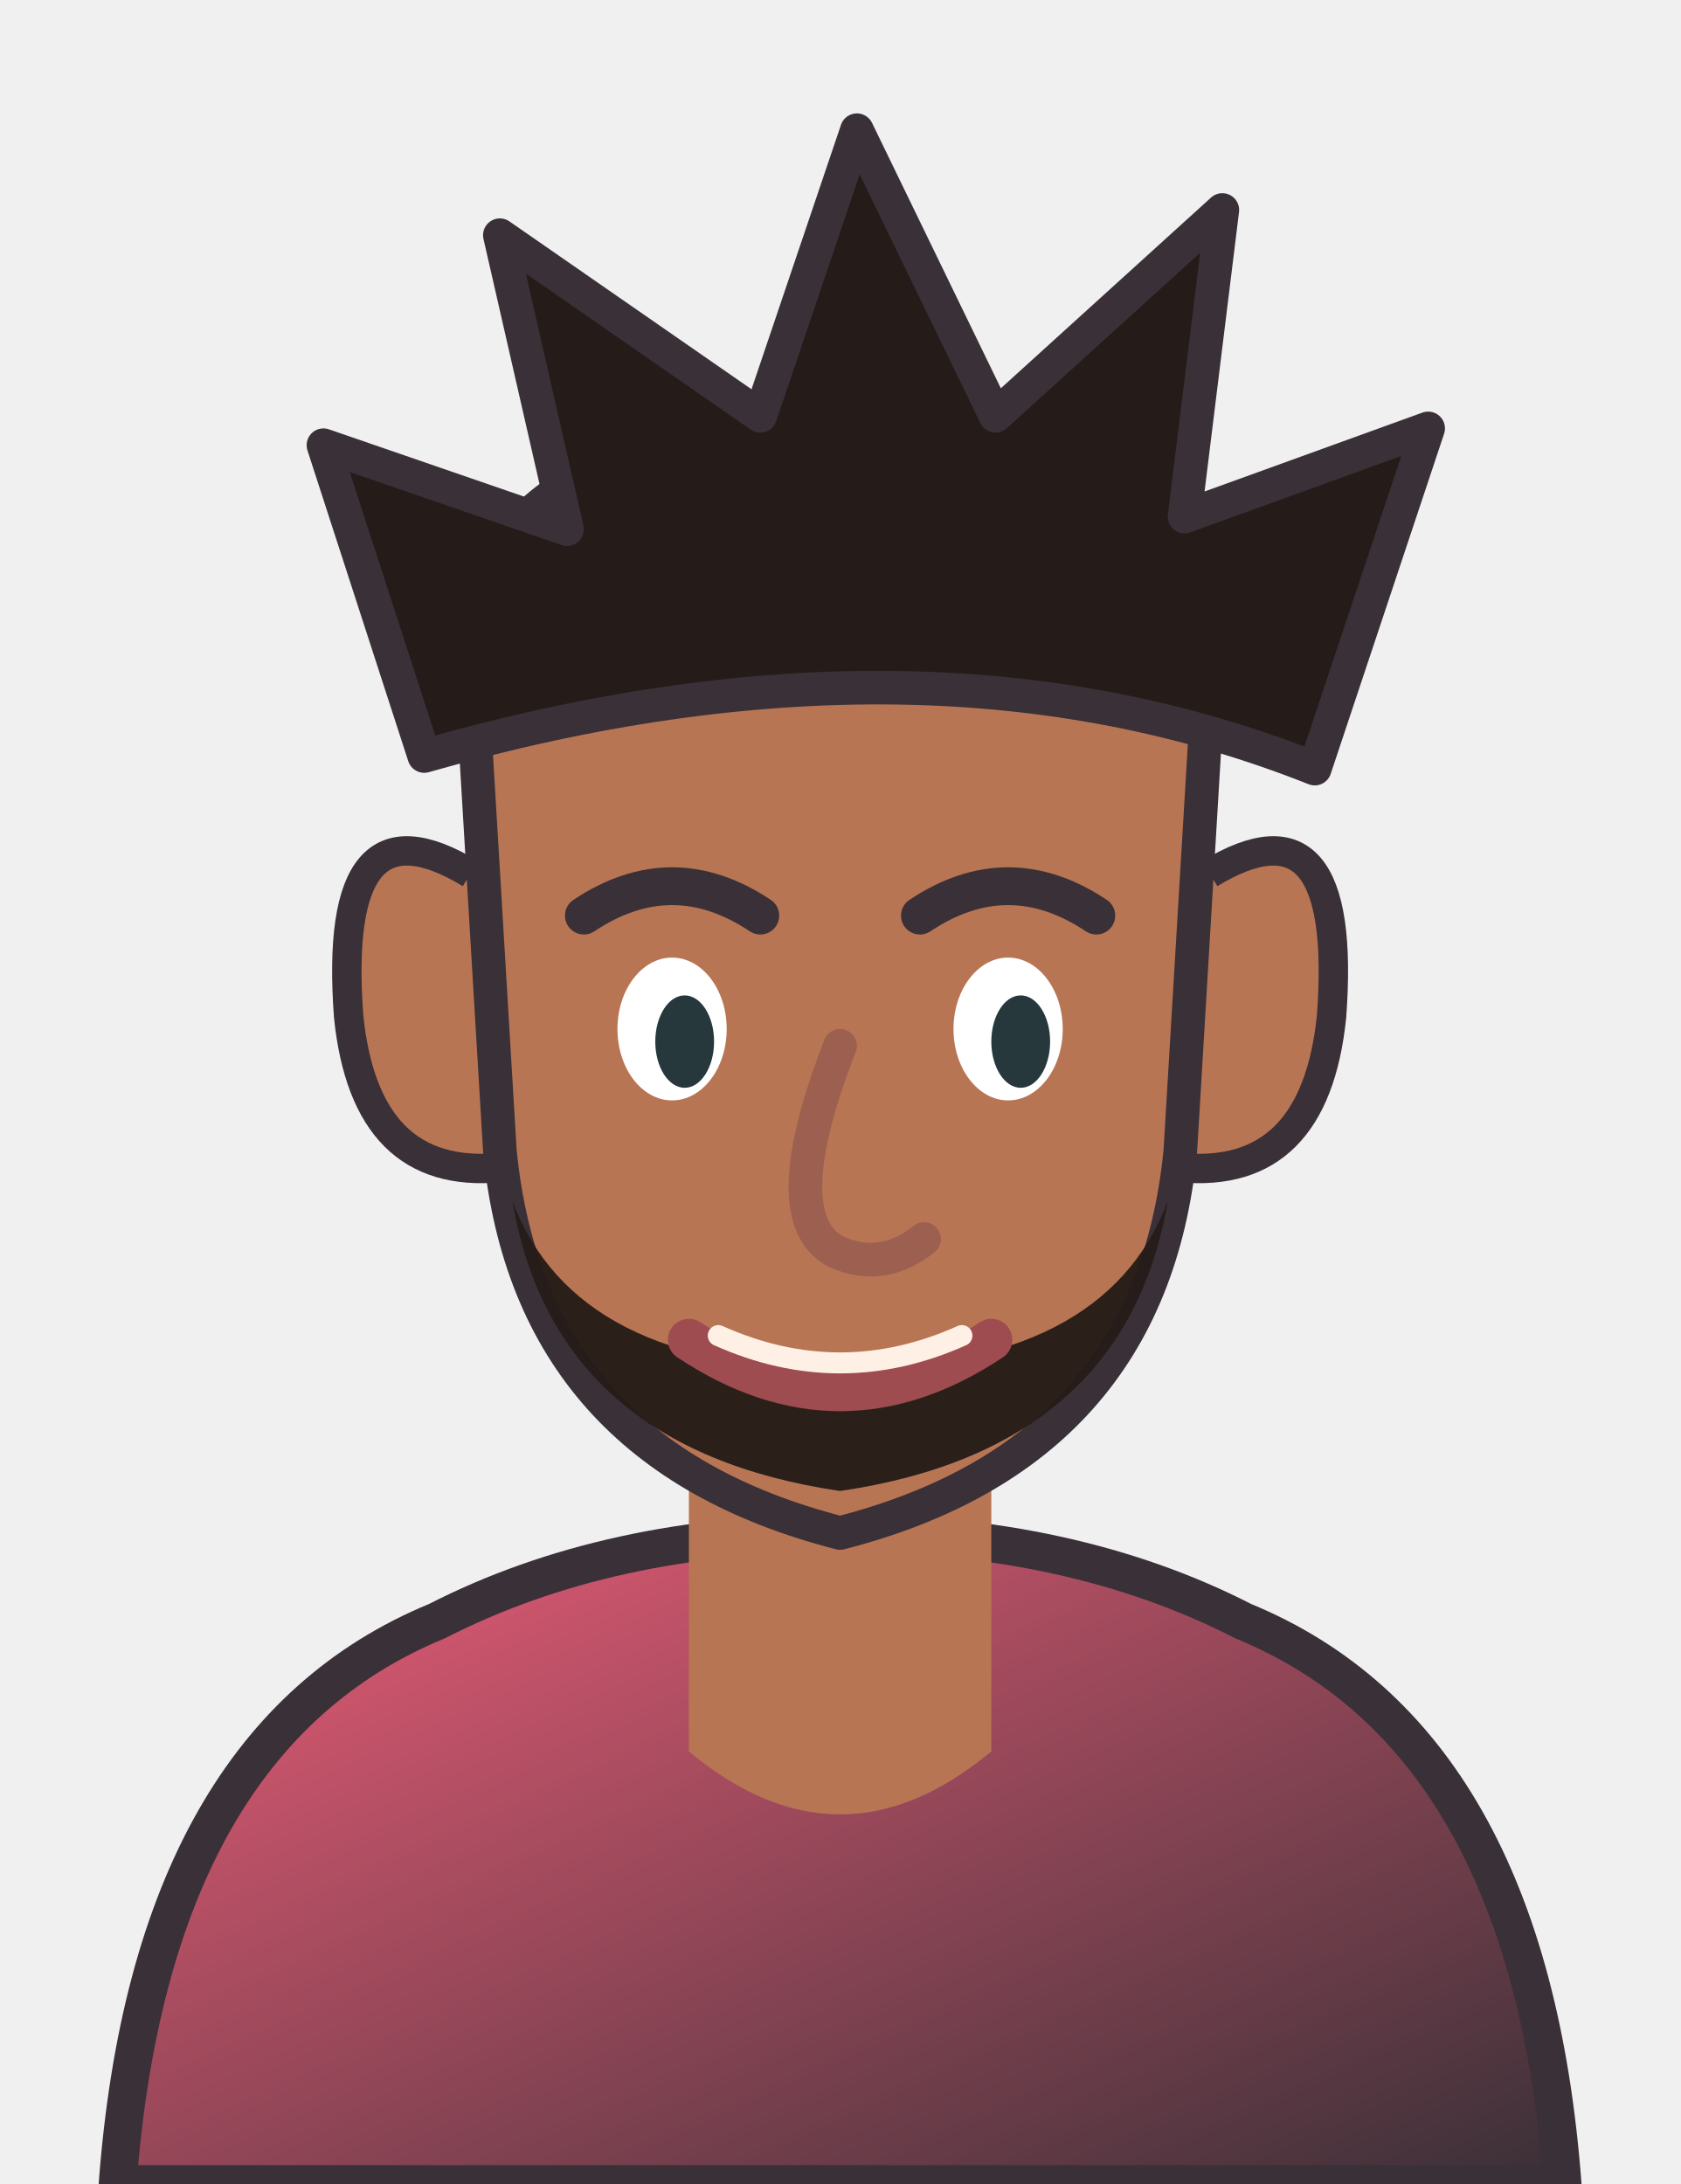
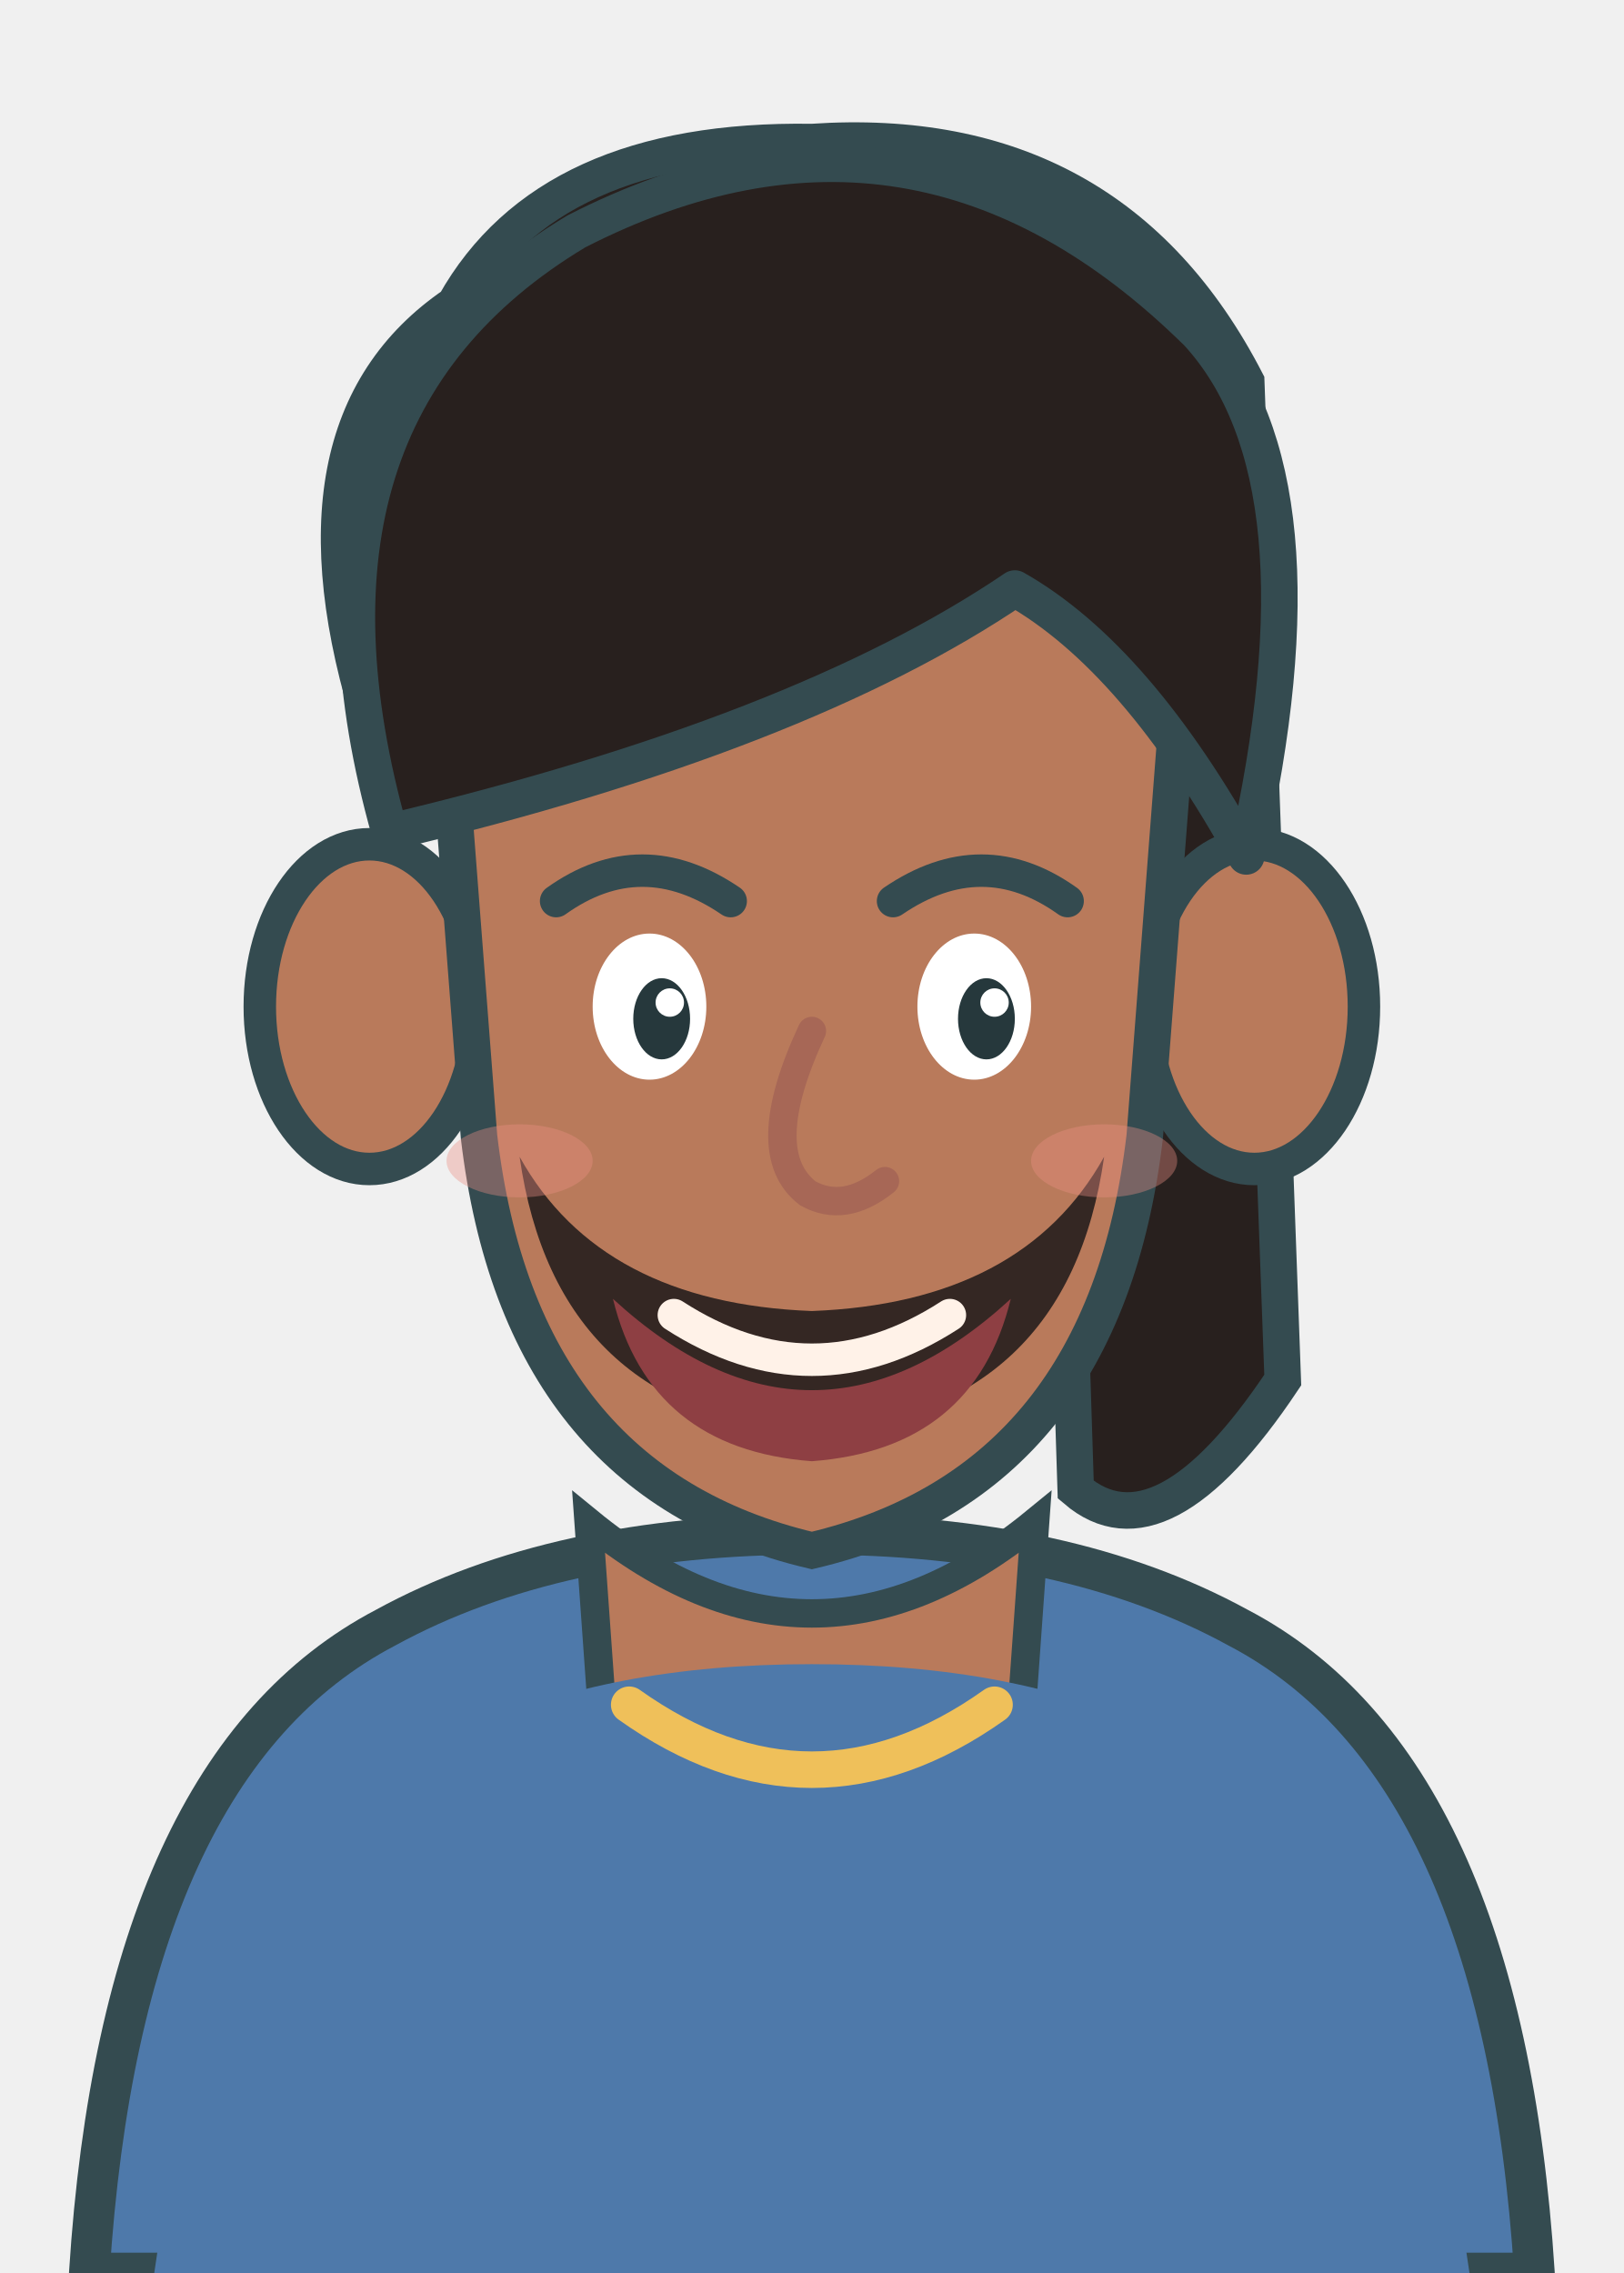
- <svg xmlns="http://www.w3.org/2000/svg" viewBox="0 0 400 520" role="img" aria-labelledby="title desc">
+ <svg xmlns="http://www.w3.org/2000/svg" viewBox="0 0 400 560" role="img" aria-labelledby="title desc">
  <defs>
-     <linearGradient id="skin" x1="0" y1="0" x2=".15" y2="1">
-       <stop stop-color="#b87554" />
-       <stop offset="1" stop-color="#b87554" />
+     <linearGradient id="skin" x1="0" y1="0" x2=".2" y2="1">
+       <stop stop-color="#b97a5b" />
+       <stop offset="1" stop-color="#b97a5b" />
    </linearGradient>
    <linearGradient id="shirt" x1="0" y1="0" x2="1" y2="1">
-       <stop stop-color="#ec5d78" />
-       <stop offset="1" stop-color="#3a3037" />
+       <stop stop-color="#4e79aa" />
+       <stop offset="1" stop-color="#4e79aa" />
    </linearGradient>
  </defs>
-   <path d="M28 520 Q36 414 104 386 Q145 365 200 365 Q255 365 296 386 Q364 414 372 520Z" fill="url(#shirt)" stroke="#3a3037" stroke-width="9" stroke-linejoin="round" />
-   <path d="M164 350 L164 417 Q200 447 236 417 L236 350Z" fill="url(#skin)" />
-   <g fill="#251b18" stroke="#3a3037" stroke-width="8" stroke-linejoin="round">
- 
- </g>
-   <path d="M112 208 Q79 188 83 242 Q87 281 119 278 M288 208 Q321 188 317 242 Q313 281 281 278" fill="url(#skin)" stroke="#3a3037" stroke-width="7" />
-   <path d="M112 157 Q112 104 200 100 Q288 104 288 157 L281 274 Q274 346 200 365 Q126 346 119 274Z" fill="url(#skin)" stroke="#3a3037" stroke-width="8" stroke-linejoin="round" />
-   <g fill="#251b18" stroke="#3a3037" stroke-width="8" stroke-linejoin="round">
-     <path d="M101 180 L77 106 L135 126 L119 56 L181 99 L204 31 L237 99 L291 50 L282 123 L340 102 L313 183 Q220 146 101 180Z" />
-   </g>
-   <path d="M139 218 Q160 204 181 218 M219 218 Q240 204 261 218" fill="none" stroke="#3a3037" stroke-width="9" stroke-linecap="round" />
-   <ellipse cx="160" cy="245" rx="13" ry="17" fill="#fff" />
-   <ellipse cx="240" cy="245" rx="13" ry="17" fill="#fff" />
-   <ellipse cx="163" cy="248" rx="7" ry="11" fill="#26383c" />
-   <ellipse cx="243" cy="248" rx="7" ry="11" fill="#26383c" />
-   <path d="M200 249 Q184 290 199 298 Q210 303 220 295" fill="none" stroke="#9c5f50" stroke-width="8" stroke-linecap="round" />
-   <path d="M122 286 Q132 345 200 355 Q268 345 278 286 Q263 326 200 326 Q137 326 122 286Z" fill="#251b18" opacity=".96" />
-   <path d="M164 319 Q200 343 236 319" fill="none" stroke="#9e4c50" stroke-width="10" stroke-linecap="round" />
-   <path d="M171 318 Q200 331 229 318" fill="none" stroke="#fff0e5" stroke-width="5" stroke-linecap="round" />
+   <path d="M22 560 Q30 435 95 401 Q137 378 200 378 Q263 378 305 401 Q370 435 378 560Z" fill="url(#shirt)" stroke="#344b50" stroke-width="10" stroke-linejoin="round" />
+   <path d="M145 375 Q200 420 255 375 L250 445 Q200 482 150 445Z" fill="#b97a5b" stroke="#344b50" stroke-width="7" />
+   <path d="M38 560 Q52 460 116 426 Q150 410 200 410 Q250 410 284 426 Q348 460 362 560Z" fill="#4e79aa" />
+   <path d="M155 420 Q200 452 245 420" fill="none" stroke="#efc05a" stroke-width="9" stroke-linecap="round" />
+   <path d="M92 180 Q68 105 112 75 Q135 34 200 35 Q274 30 307 94 L316 340 Q286 385 265 367 L260 210Z" fill="#28201e" stroke="#344b50" stroke-width="9" />
+   <ellipse cx="91" cy="248" rx="27" ry="40" fill="#b97a5b" stroke="#344b50" stroke-width="8" />
+   <ellipse cx="309" cy="248" rx="27" ry="40" fill="#b97a5b" stroke="#344b50" stroke-width="8" />
+   <path d="M108 150 Q112 91 200 88 Q288 91 292 150 L282 280 Q272 365 200 382 Q128 365 118 280Z" fill="url(#skin)" stroke="#344b50" stroke-width="9" />
+   <path d="M96 205 Q67 102 142 57 Q226 14 295 82 Q328 118 307 211 Q280 162 250 145 Q197 181 96 205Z" fill="#28201e" stroke="#344b50" stroke-width="9" stroke-linejoin="round" />
+   <path d="M137 222 Q158 207 180 222 M220 222 Q242 207 263 222" fill="none" stroke="#344b50" stroke-width="8" stroke-linecap="round" />
+   <ellipse cx="160" cy="248" rx="14" ry="18" fill="#fff" />
+   <ellipse cx="240" cy="248" rx="14" ry="18" fill="#fff" />
+   <ellipse cx="163" cy="251" rx="7" ry="10" fill="#26383c" />
+   <ellipse cx="243" cy="251" rx="7" ry="10" fill="#26383c" />
+   <circle cx="165" cy="247" r="3.5" fill="#fff" />
+   <circle cx="245" cy="247" r="3.5" fill="#fff" />
+   <path d="M200 254 Q186 284 199 294 Q208 299 218 291" fill="none" stroke="#a76756" stroke-width="7" stroke-linecap="round" />
+   <path d="M128 285 Q137 348 200 353 Q263 348 272 285 Q252 321 200 323 Q148 321 128 285Z" fill="#28201e" opacity=".92" />
+   <path d="M151 320 Q200 365 249 320 Q240 357 200 360 Q160 357 151 320Z" fill="#8e3f43" />
+   <path d="M166 324 Q200 346 234 324" fill="none" stroke="#fff2e8" stroke-width="8" stroke-linecap="round" />
+   <ellipse cx="128" cy="286" rx="18" ry="9" fill="#e98f83" opacity=".38" />
+   <ellipse cx="272" cy="286" rx="18" ry="9" fill="#e98f83" opacity=".38" />
</svg>
